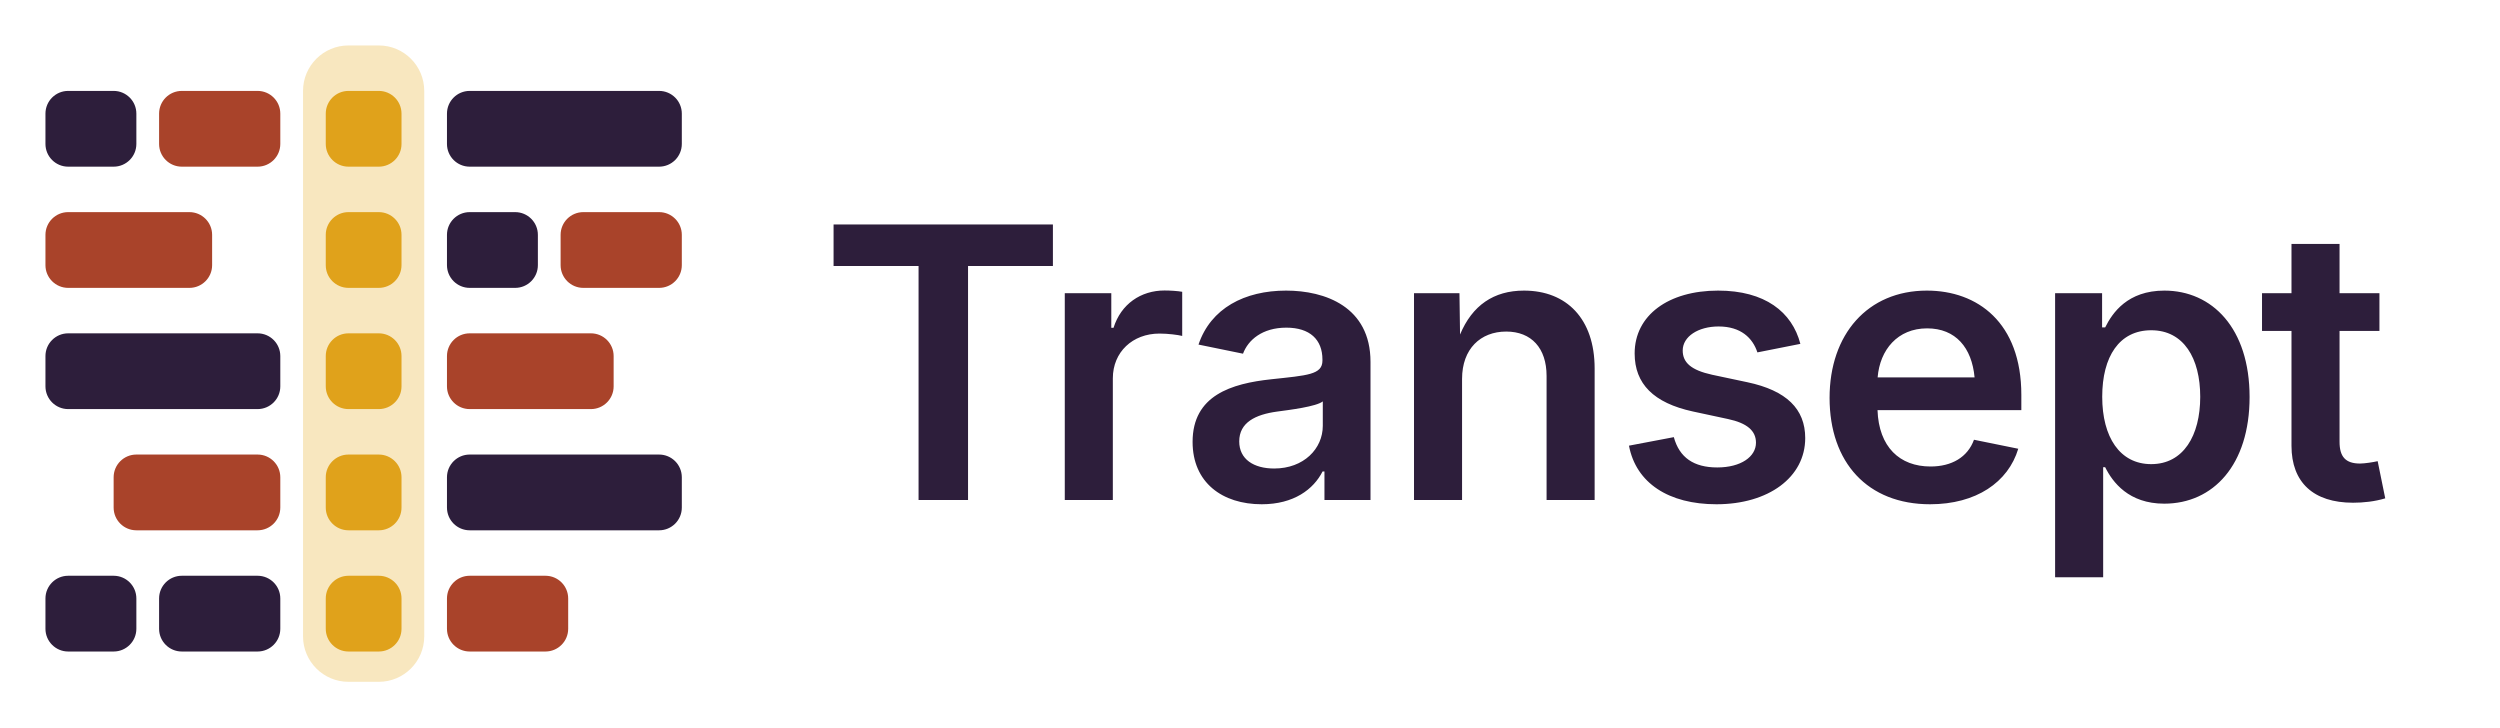
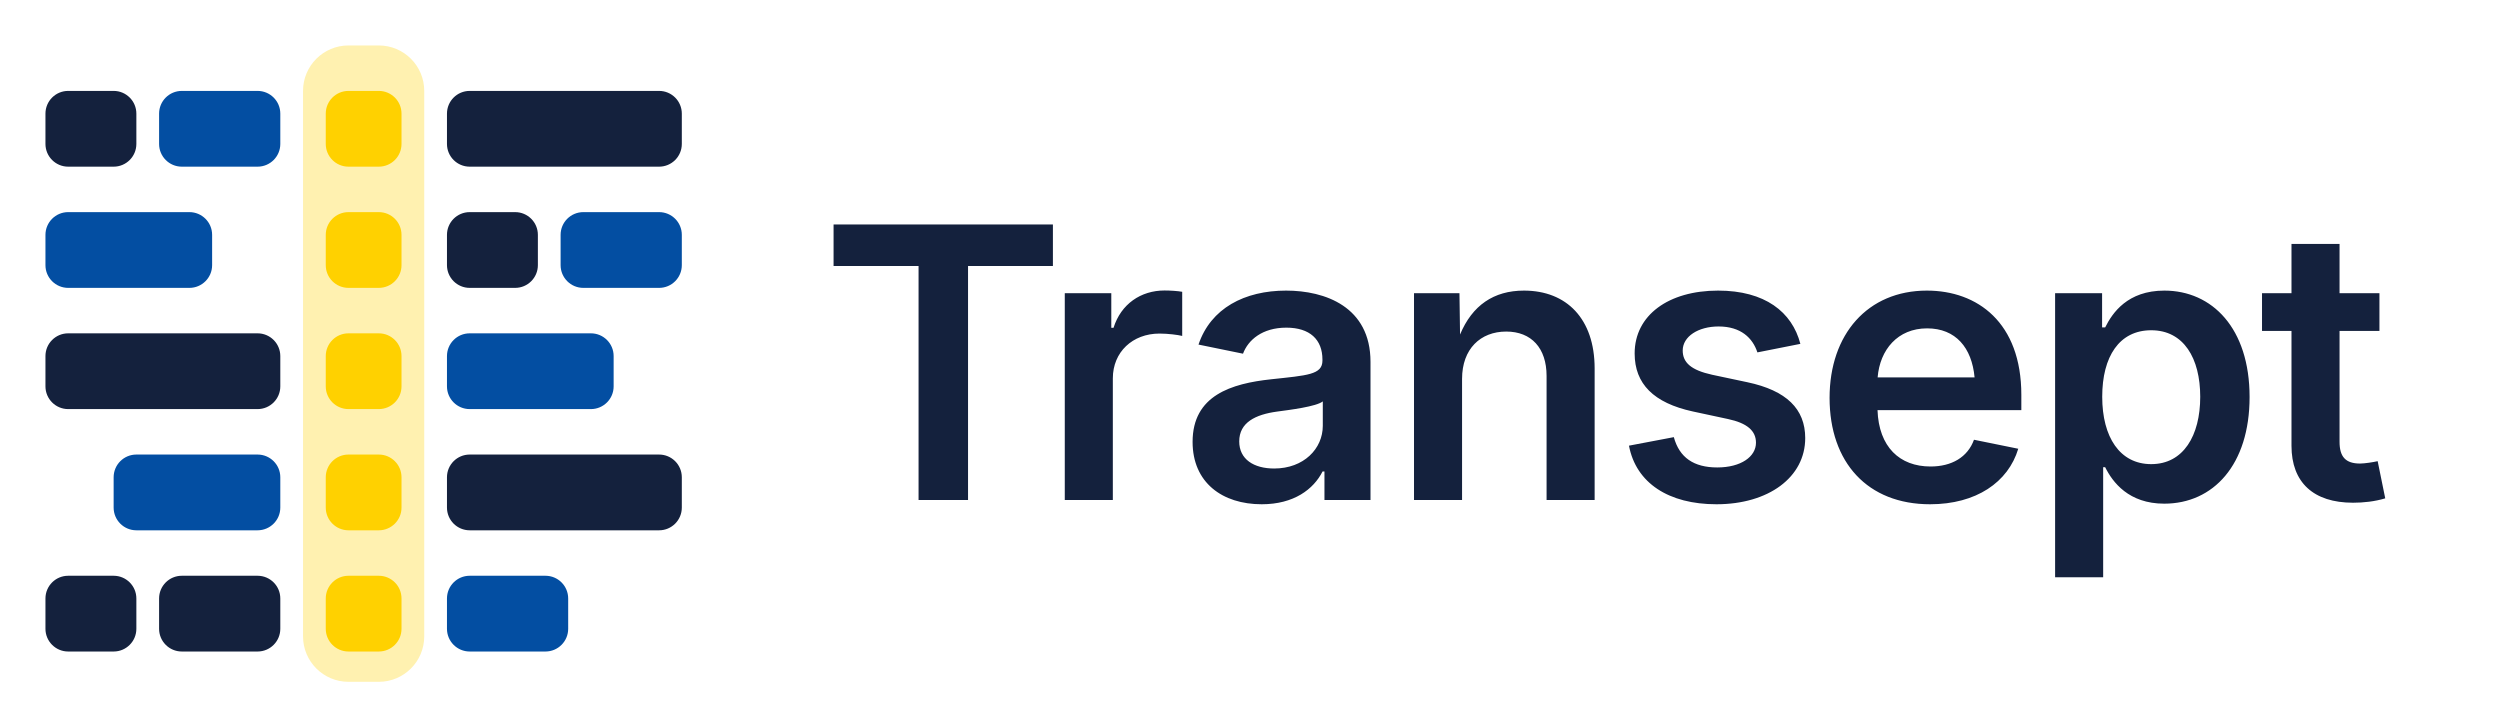
<svg xmlns="http://www.w3.org/2000/svg" viewBox="0 0 330 96" width="330" height="96">
-   <rect x="40" y="6" width="16" height="84" rx="6" fill="#F8E7BF" />
-   <rect x="6" y="12" width="12" height="10" rx="3" fill="#2D1E3B" />
-   <rect x="21" y="12" width="16" height="10" rx="3" fill="#A9432A" />
-   <rect x="43" y="12" width="10" height="10" rx="3" fill="#E0A21B" />
-   <rect x="59" y="12" width="31" height="10" rx="3" fill="#2D1E3B" />
-   <rect x="6" y="28" width="22" height="10" rx="3" fill="#A9432A" />
-   <rect x="43" y="28" width="10" height="10" rx="3" fill="#E0A21B" />
-   <rect x="59" y="28" width="12" height="10" rx="3" fill="#2D1E3B" />
-   <rect x="74" y="28" width="16" height="10" rx="3" fill="#A9432A" />
-   <rect x="6" y="44" width="31" height="10" rx="3" fill="#2D1E3B" />
-   <rect x="43" y="44" width="10" height="10" rx="3" fill="#E0A21B" />
-   <rect x="59" y="44" width="22" height="10" rx="3" fill="#A9432A" />
-   <rect x="15" y="60" width="22" height="10" rx="3" fill="#A9432A" />
-   <rect x="43" y="60" width="10" height="10" rx="3" fill="#E0A21B" />
-   <rect x="59" y="60" width="31" height="10" rx="3" fill="#2D1E3B" />
-   <rect x="6" y="76" width="12" height="10" rx="3" fill="#2D1E3B" />
-   <rect x="21" y="76" width="16" height="10" rx="3" fill="#2D1E3B" />
-   <rect x="43" y="76" width="10" height="10" rx="3" fill="#E0A21B" />
-   <rect x="59" y="76" width="16" height="10" rx="3" fill="#A9432A" />
-   <text x="108" y="66" font-family="Space Grotesk, Inter, Helvetica, Arial, sans-serif" font-size="50" font-weight="600" letter-spacing="-1" fill="#2D1E3B">Transept</text>
+   <rect x="40" y="6" width="16" height="84" rx="6" fill="#FFF1B0" />
+   <rect x="6" y="12" width="12" height="10" rx="3" fill="#14213D" />
+   <rect x="21" y="12" width="16" height="10" rx="3" fill="#034EA2" />
+   <rect x="43" y="12" width="10" height="10" rx="3" fill="#FFD100" />
+   <rect x="59" y="12" width="31" height="10" rx="3" fill="#14213D" />
+   <rect x="6" y="28" width="22" height="10" rx="3" fill="#034EA2" />
+   <rect x="43" y="28" width="10" height="10" rx="3" fill="#FFD100" />
+   <rect x="59" y="28" width="12" height="10" rx="3" fill="#14213D" />
+   <rect x="74" y="28" width="16" height="10" rx="3" fill="#034EA2" />
+   <rect x="6" y="44" width="31" height="10" rx="3" fill="#14213D" />
+   <rect x="43" y="44" width="10" height="10" rx="3" fill="#FFD100" />
+   <rect x="59" y="44" width="22" height="10" rx="3" fill="#034EA2" />
+   <rect x="15" y="60" width="22" height="10" rx="3" fill="#034EA2" />
+   <rect x="43" y="60" width="10" height="10" rx="3" fill="#FFD100" />
+   <rect x="59" y="60" width="31" height="10" rx="3" fill="#14213D" />
+   <rect x="6" y="76" width="12" height="10" rx="3" fill="#14213D" />
+   <rect x="21" y="76" width="16" height="10" rx="3" fill="#14213D" />
+   <rect x="43" y="76" width="10" height="10" rx="3" fill="#FFD100" />
+   <rect x="59" y="76" width="16" height="10" rx="3" fill="#034EA2" />
+   <text x="108" y="66" font-family="Space Grotesk, Inter, Helvetica, Arial, sans-serif" font-size="50" font-weight="600" letter-spacing="-1" fill="#14213D">Transept</text>
</svg>
